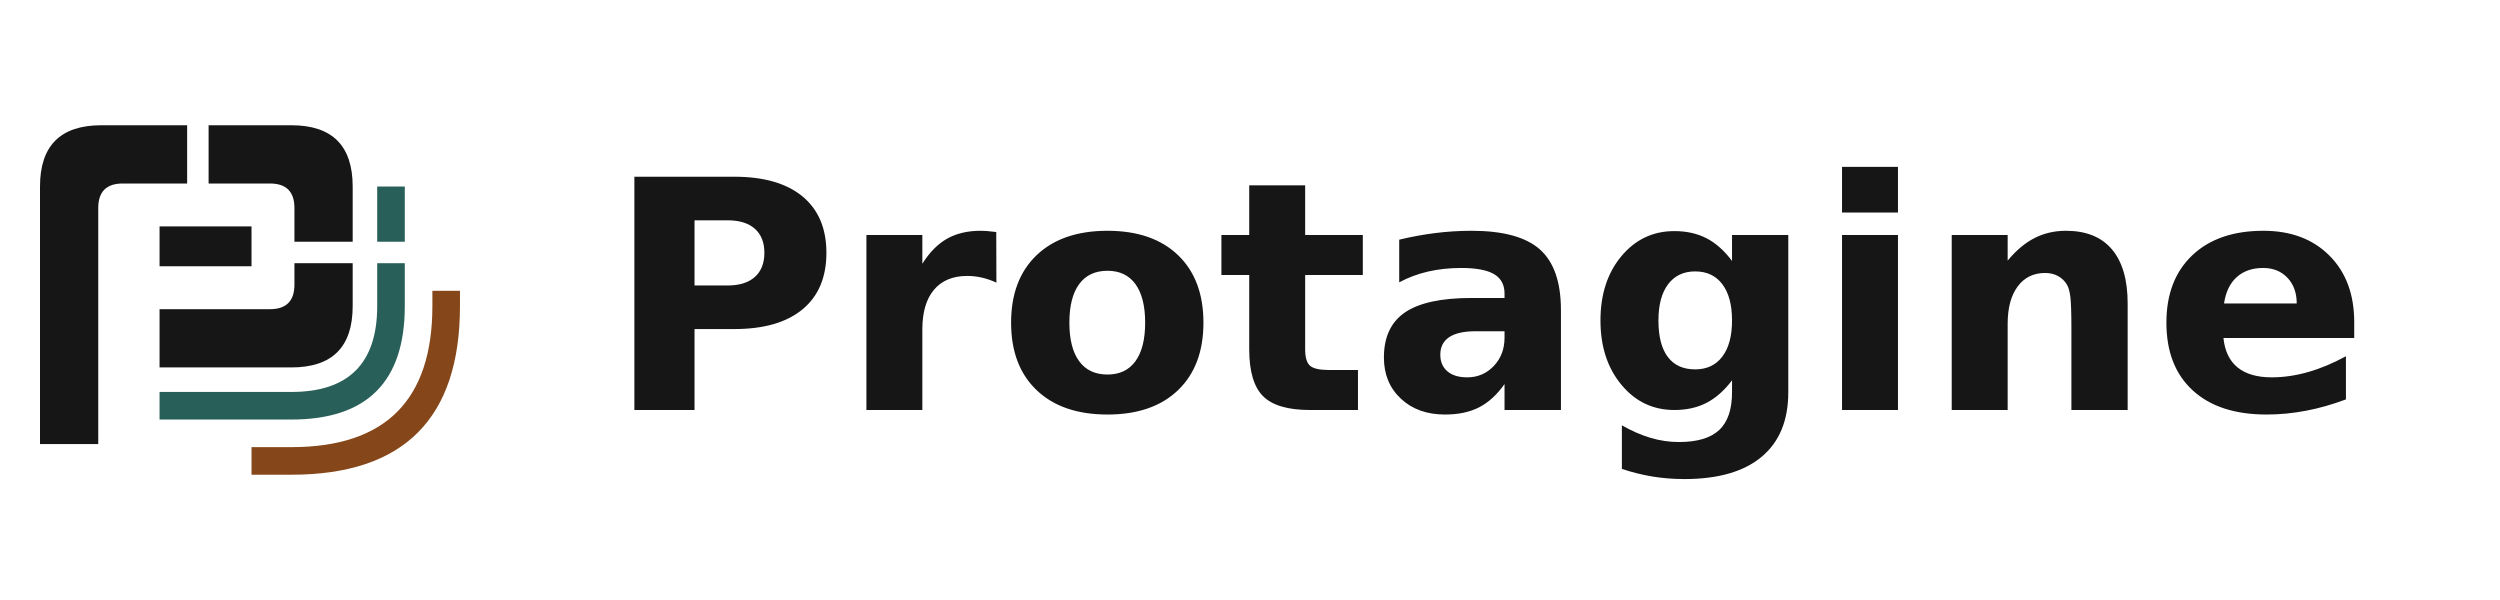
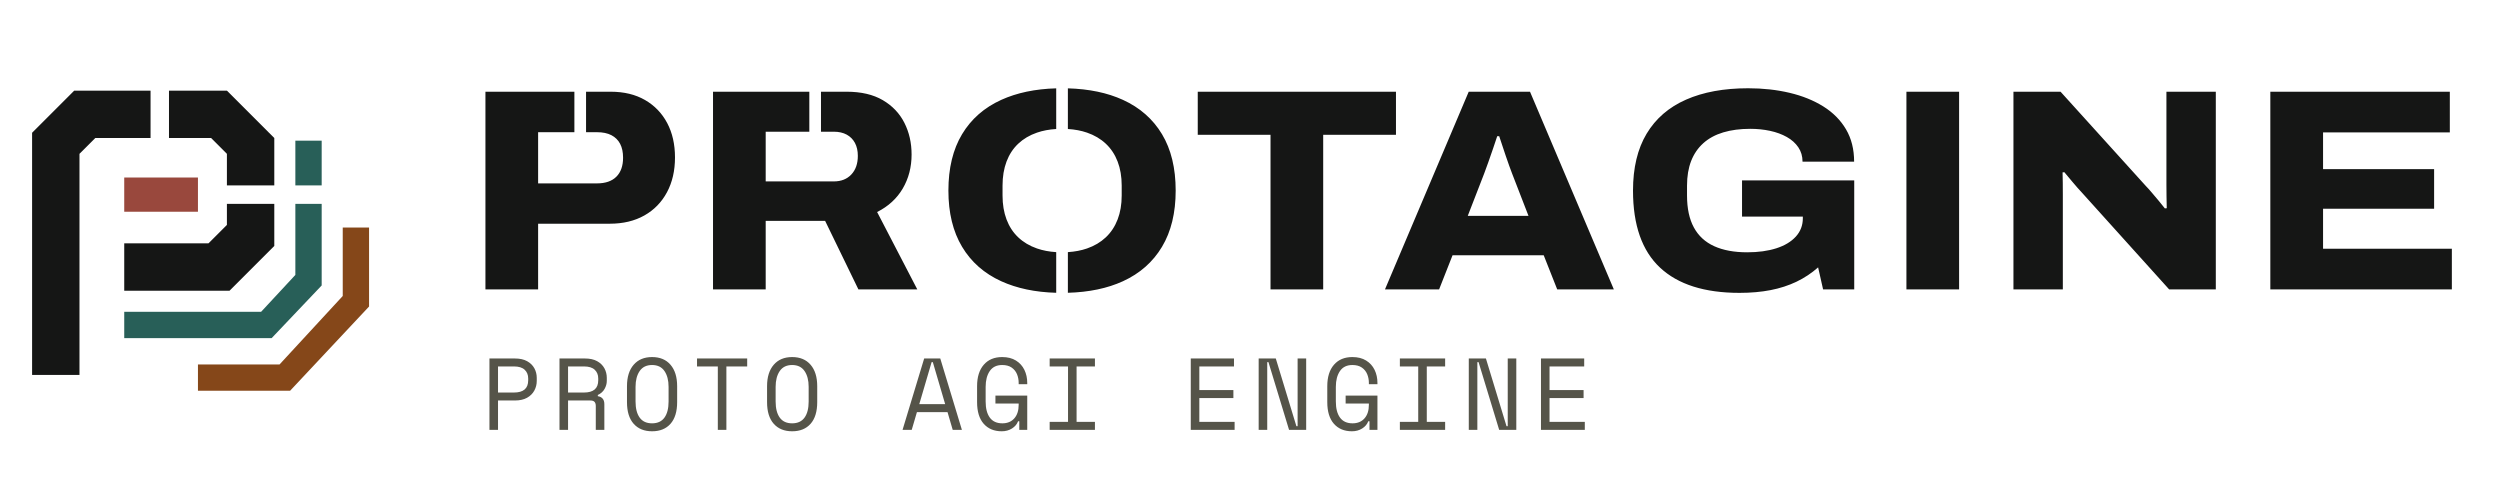
- <svg xmlns="http://www.w3.org/2000/svg" width="500" height="120" viewBox="0 0 500 120" role="img" aria-labelledby="title desc">
-   <path fill="#151615" fill-rule="evenodd" transform="translate(2.4818 20.146) scale(0.6131)" d="M9 112V28Q9 8 29 8H57V27H36Q28 27 28 35V112ZM111 53V67Q111 87 91 87H48V68H84Q92 68 92 60V53H111ZM64 8H91Q111 8 111 28V46H92V35Q92 27 84 27H64ZM48 41H78V54H48Z" />
-   <path fill="#285f58" fill-rule="evenodd" transform="translate(2.4818 20.146) scale(0.6131)" d="M119 28H128V46H119V28ZM119 53H128V67Q128 104 91 104H48V95H91Q119 95 119 67V53Z" />
-   <path fill="#854719" fill-rule="evenodd" transform="translate(2.4818 20.146) scale(0.6131)" d="M137 62H146V67Q146 122 91 122H78V113H91Q137 113 137 67V62Z" />
-   <text x="121" y="82" fill="#151615" font-family="DejaVu Sans, Arial, sans-serif" font-size="64" font-weight="700">Protagine</text>
+ <svg xmlns="http://www.w3.org/2000/svg" width="623.147" height="120" viewBox="0 0 623.147 120" role="img" aria-labelledby="title desc">
+   <path fill="#151615" fill-rule="evenodd" transform="translate(1.4375 16.0312) scale(0.6562)" d="M10 118V26L26 10H55V28H34L28 34V118ZM102 53V69L85 86H45V68H77L84 61V53ZM62 28V10H84L102 28V46H84V34L78 28Z" />
+   <path fill="#99483d" fill-rule="evenodd" transform="translate(1.4375 16.0312) scale(0.6562)" d="M45 43H73V56H45Z" />
+   <path fill="#285f58" fill-rule="evenodd" transform="translate(1.4375 16.0312) scale(0.6562)" d="M110 29H120V46H110V29ZM110 53H120V84L101 104H45V94H97L110 80V53Z" />
+   <path fill="#854719" fill-rule="evenodd" transform="translate(1.4375 16.0312) scale(0.6562)" d="M128 62H138V92L108 124H73V114H104L128 88V62Z" />
+   <path fill="#151615" fill-rule="evenodd" transform="translate(121 22)" d="M312.594 51Q299.505 51 292.773 44.704Q286.041 38.408 286.041 25.508Q286.041 16.993 289.432 11.331Q292.824 5.67 299.26 2.835Q305.695 0 314.739 0Q320.272 0 325.066 1.135Q329.861 2.269 333.49 4.54Q337.119 6.811 339.137 10.242Q341.155 13.674 341.155 18.291H328.297Q328.297 16.27 327.249 14.72Q326.201 13.169 324.376 12.145Q322.552 11.12 320.207 10.616Q317.863 10.111 315.255 10.111Q311.478 10.111 308.53 10.998Q305.582 11.884 303.574 13.684Q301.565 15.484 300.535 18.121Q299.505 20.758 299.505 24.265V26.742Q299.505 31.566 301.213 34.703Q302.921 37.84 306.275 39.364Q309.63 40.889 314.495 40.889Q318.647 40.889 321.762 39.891Q324.877 38.892 326.625 36.974Q328.373 35.055 328.373 32.397V31.983H313.218V22.961H341.183V50.139H333.422L332.181 44.644Q329.767 46.789 326.813 48.209Q323.859 49.628 320.331 50.314Q316.803 51 312.594 51ZM380.869 50.139V0.861H392.611L413.885 24.376Q414.459 24.95 415.346 25.998Q416.232 27.046 417.142 28.122Q418.052 29.198 418.608 29.943L419.08 29.902Q419.045 28.49 419.022 26.838Q419 25.187 419 24.006V0.861H431.31V50.139H419.683L398.05 26.14Q396.828 24.837 395.582 23.345Q394.335 21.853 393.557 20.924L393.114 20.965Q393.149 22.035 393.164 23.565Q393.18 25.096 393.18 26.58V50.139ZM56.725 50.139V0.861H80.731V10.83H69.855V23.218H86.839Q89.584 23.218 91.203 21.493Q92.822 19.768 92.822 16.855Q92.822 14.96 92.1 13.62Q91.377 12.28 90.045 11.555Q88.712 10.83 86.839 10.83H83.638V0.861H90.017Q95.457 0.861 99.041 2.963Q102.626 5.065 104.423 8.611Q106.221 12.156 106.221 16.515Q106.221 21.237 104.019 24.988Q101.818 28.738 97.628 30.848L107.645 50.139H92.967L84.665 33.045H69.855V50.139ZM444.899 50.139V0.861H489.639V10.994H458.043V20.165H485.723V30.031H458.043V40.006H490.147V50.139ZM224.215 50.139 245.091 0.861H260.367L281.266 50.139H267.15L263.784 41.627H241.06L237.707 50.139ZM0 50.139V0.861H22.171V10.953H13.13V23.711H27.802Q30.969 23.711 32.638 22.04Q34.306 20.37 34.306 17.315Q34.306 15.244 33.57 13.843Q32.834 12.442 31.399 11.698Q29.964 10.953 27.802 10.953H25.078V0.861H31.207Q36.187 0.861 39.771 2.926Q43.355 4.992 45.302 8.665Q47.248 12.339 47.248 17.247Q47.248 22.187 45.255 25.915Q43.261 29.643 39.617 31.703Q35.973 33.763 30.99 33.763H13.13V50.139ZM195.688 50.139V11.595H177.55V0.861H226.957V11.595H208.817V50.139ZM142.27 50.98Q134.407 50.761 128.571 48.102Q122.211 45.203 118.805 39.513Q115.398 33.823 115.398 25.506Q115.398 17.119 118.805 11.451Q122.211 5.783 128.571 2.892Q134.407 0.239 142.27 0.02V10.154Q139.648 10.312 137.48 11.058Q134.727 12.005 132.804 13.819Q130.881 15.633 129.886 18.272Q128.892 20.91 128.892 24.252V26.736Q128.892 30.061 129.886 32.699Q130.881 35.338 132.804 37.159Q134.727 38.98 137.48 39.934Q139.648 40.686 142.27 40.846V50.98ZM145.177 50.979V40.844Q147.786 40.683 149.946 39.934Q152.698 38.98 154.632 37.159Q156.565 35.338 157.579 32.699Q158.592 30.061 158.592 26.736V24.252Q158.592 20.91 157.579 18.272Q156.565 15.633 154.632 13.819Q152.698 12.005 149.946 11.058Q147.786 10.315 145.177 10.155V0.021Q153.098 0.244 158.9 2.892Q165.236 5.783 168.642 11.451Q172.048 17.119 172.048 25.506Q172.048 33.823 168.642 39.513Q165.236 45.203 158.9 48.102Q153.098 50.756 145.177 50.979ZM354.192 50.139V0.861H367.322V50.139ZM244.854 31.801H259.988L255.904 21.256Q255.616 20.51 255.179 19.306Q254.741 18.101 254.279 16.724Q253.817 15.348 253.392 14.061Q252.966 12.773 252.688 11.942H252.196Q251.762 13.293 251.155 15.041Q250.549 16.789 249.965 18.457Q249.381 20.125 248.938 21.271Z" />
+   <path fill="#555449" fill-rule="evenodd" transform="translate(122 89)" d="M0 18.144V0.356H6.353Q8.183 0.356 9.39 1.029Q10.597 1.703 11.194 2.795Q11.791 3.888 11.791 5.184V5.946Q11.791 7.242 11.181 8.361Q10.571 9.479 9.364 10.152Q8.157 10.825 6.353 10.825H2.135V18.144ZM2.135 8.843H6.099Q9.657 8.843 9.657 5.794V5.337Q9.657 3.99 8.78 3.164Q7.903 2.338 6.099 2.338H2.135ZM17.458 18.144V0.356H23.811Q25.641 0.356 26.848 1.029Q28.055 1.703 28.652 2.795Q29.249 3.888 29.249 5.184V5.946Q29.249 6.938 28.703 7.929Q28.157 8.92 27.013 9.453V9.758Q27.775 9.86 28.207 10.355Q28.639 10.851 28.639 11.74V18.144H26.505V12.198Q26.505 11.537 26.2 11.181Q25.895 10.825 25.133 10.825H19.593V18.144ZM19.593 8.843H23.557Q27.115 8.843 27.115 5.794V5.337Q27.115 3.99 26.238 3.164Q25.361 2.338 23.557 2.338H19.593ZM40.532 18.5Q37.61 18.5 35.945 16.632Q34.281 14.764 34.281 11.232V7.268Q34.281 3.837 35.945 1.919Q37.61 0 40.532 0Q43.48 0 45.132 1.919Q46.784 3.837 46.784 7.268V11.232Q46.784 14.764 45.132 16.632Q43.48 18.5 40.532 18.5ZM40.532 16.518Q42.591 16.518 43.62 15.095Q44.649 13.672 44.649 11.08V7.42Q44.649 4.981 43.62 3.482Q42.591 1.982 40.532 1.982Q38.474 1.982 37.445 3.482Q36.416 4.981 36.416 7.42V11.08Q36.416 13.672 37.445 15.095Q38.474 16.518 40.532 16.518ZM56.923 18.144V2.338H51.739V0.356H64.242V2.338H59.058V18.144ZM75.448 18.5Q72.526 18.5 70.862 16.632Q69.197 14.764 69.197 11.232V7.268Q69.197 3.837 70.862 1.919Q72.526 0 75.448 0Q78.396 0 80.048 1.919Q81.7 3.837 81.7 7.268V11.232Q81.7 14.764 80.048 16.632Q78.396 18.5 75.448 18.5ZM75.448 16.518Q77.507 16.518 78.536 15.095Q79.565 13.672 79.565 11.08V7.42Q79.565 4.981 78.536 3.482Q77.507 1.982 75.448 1.982Q73.39 1.982 72.361 3.482Q71.332 4.981 71.332 7.42V11.08Q71.332 13.672 72.361 15.095Q73.39 16.518 75.448 16.518ZM102.97 18.144 108.357 0.356H112.372L117.76 18.144H115.472L114.177 13.723H106.553L105.257 18.144ZM107.137 11.74H113.592L110.517 1.271H110.212ZM127.696 18.5Q124.85 18.5 123.198 16.632Q121.546 14.764 121.546 11.232V7.268Q121.546 3.837 123.21 1.919Q124.875 0 127.797 0Q129.83 0 131.228 0.864Q132.626 1.728 133.337 3.189Q134.049 4.65 134.049 6.455V6.76H131.914V6.455Q131.914 5.286 131.495 4.269Q131.076 3.253 130.161 2.617Q129.246 1.982 127.797 1.982Q125.739 1.982 124.71 3.482Q123.681 4.981 123.681 7.42V11.08Q123.681 13.672 124.722 15.095Q125.764 16.518 127.848 16.518Q129.729 16.518 130.821 15.285Q131.914 14.053 131.914 11.893V11.588H126.12V9.606H134.049V18.144H132.067V16.01H131.762Q131.355 17.102 130.25 17.801Q129.144 18.5 127.696 18.5ZM139.639 18.144V16.162H144.214V2.338H139.639V0.356H150.922V2.338H146.348V16.162H150.922V18.144ZM174.81 18.144V0.356H185.584V2.338H176.944V8.233H185.432V10.216H176.944V16.162H185.737V18.144ZM191.734 18.144V0.356H196.003L201.137 17.229H201.442V0.356H203.576V18.144H199.307L194.174 1.271H193.869V18.144ZM214.986 18.5Q212.14 18.5 210.488 16.632Q208.837 14.764 208.837 11.232V7.268Q208.837 3.837 210.501 1.919Q212.166 0 215.088 0Q217.121 0 218.518 0.864Q219.916 1.728 220.628 3.189Q221.339 4.65 221.339 6.455V6.76H219.205V6.455Q219.205 5.286 218.785 4.269Q218.366 3.253 217.451 2.617Q216.536 1.982 215.088 1.982Q213.03 1.982 212 3.482Q210.971 4.981 210.971 7.42V11.08Q210.971 13.672 212.013 15.095Q213.055 16.518 215.139 16.518Q217.019 16.518 218.112 15.285Q219.205 14.053 219.205 11.893V11.588H213.411V9.606H221.339V18.144H219.357V16.01H219.052Q218.646 17.102 217.54 17.801Q216.435 18.5 214.986 18.5ZM226.93 18.144V16.162H231.504V2.338H226.93V0.356H238.213V2.338H233.639V16.162H238.213V18.144ZM244.108 18.144V0.356H248.378L253.511 17.229H253.816V0.356H255.951V18.144H251.681L246.548 1.271H246.243V18.144ZM262.1 18.144V0.356H272.875V2.338H264.235V8.233H272.723V10.216H264.235V16.162H273.027V18.144Z" />
</svg>
